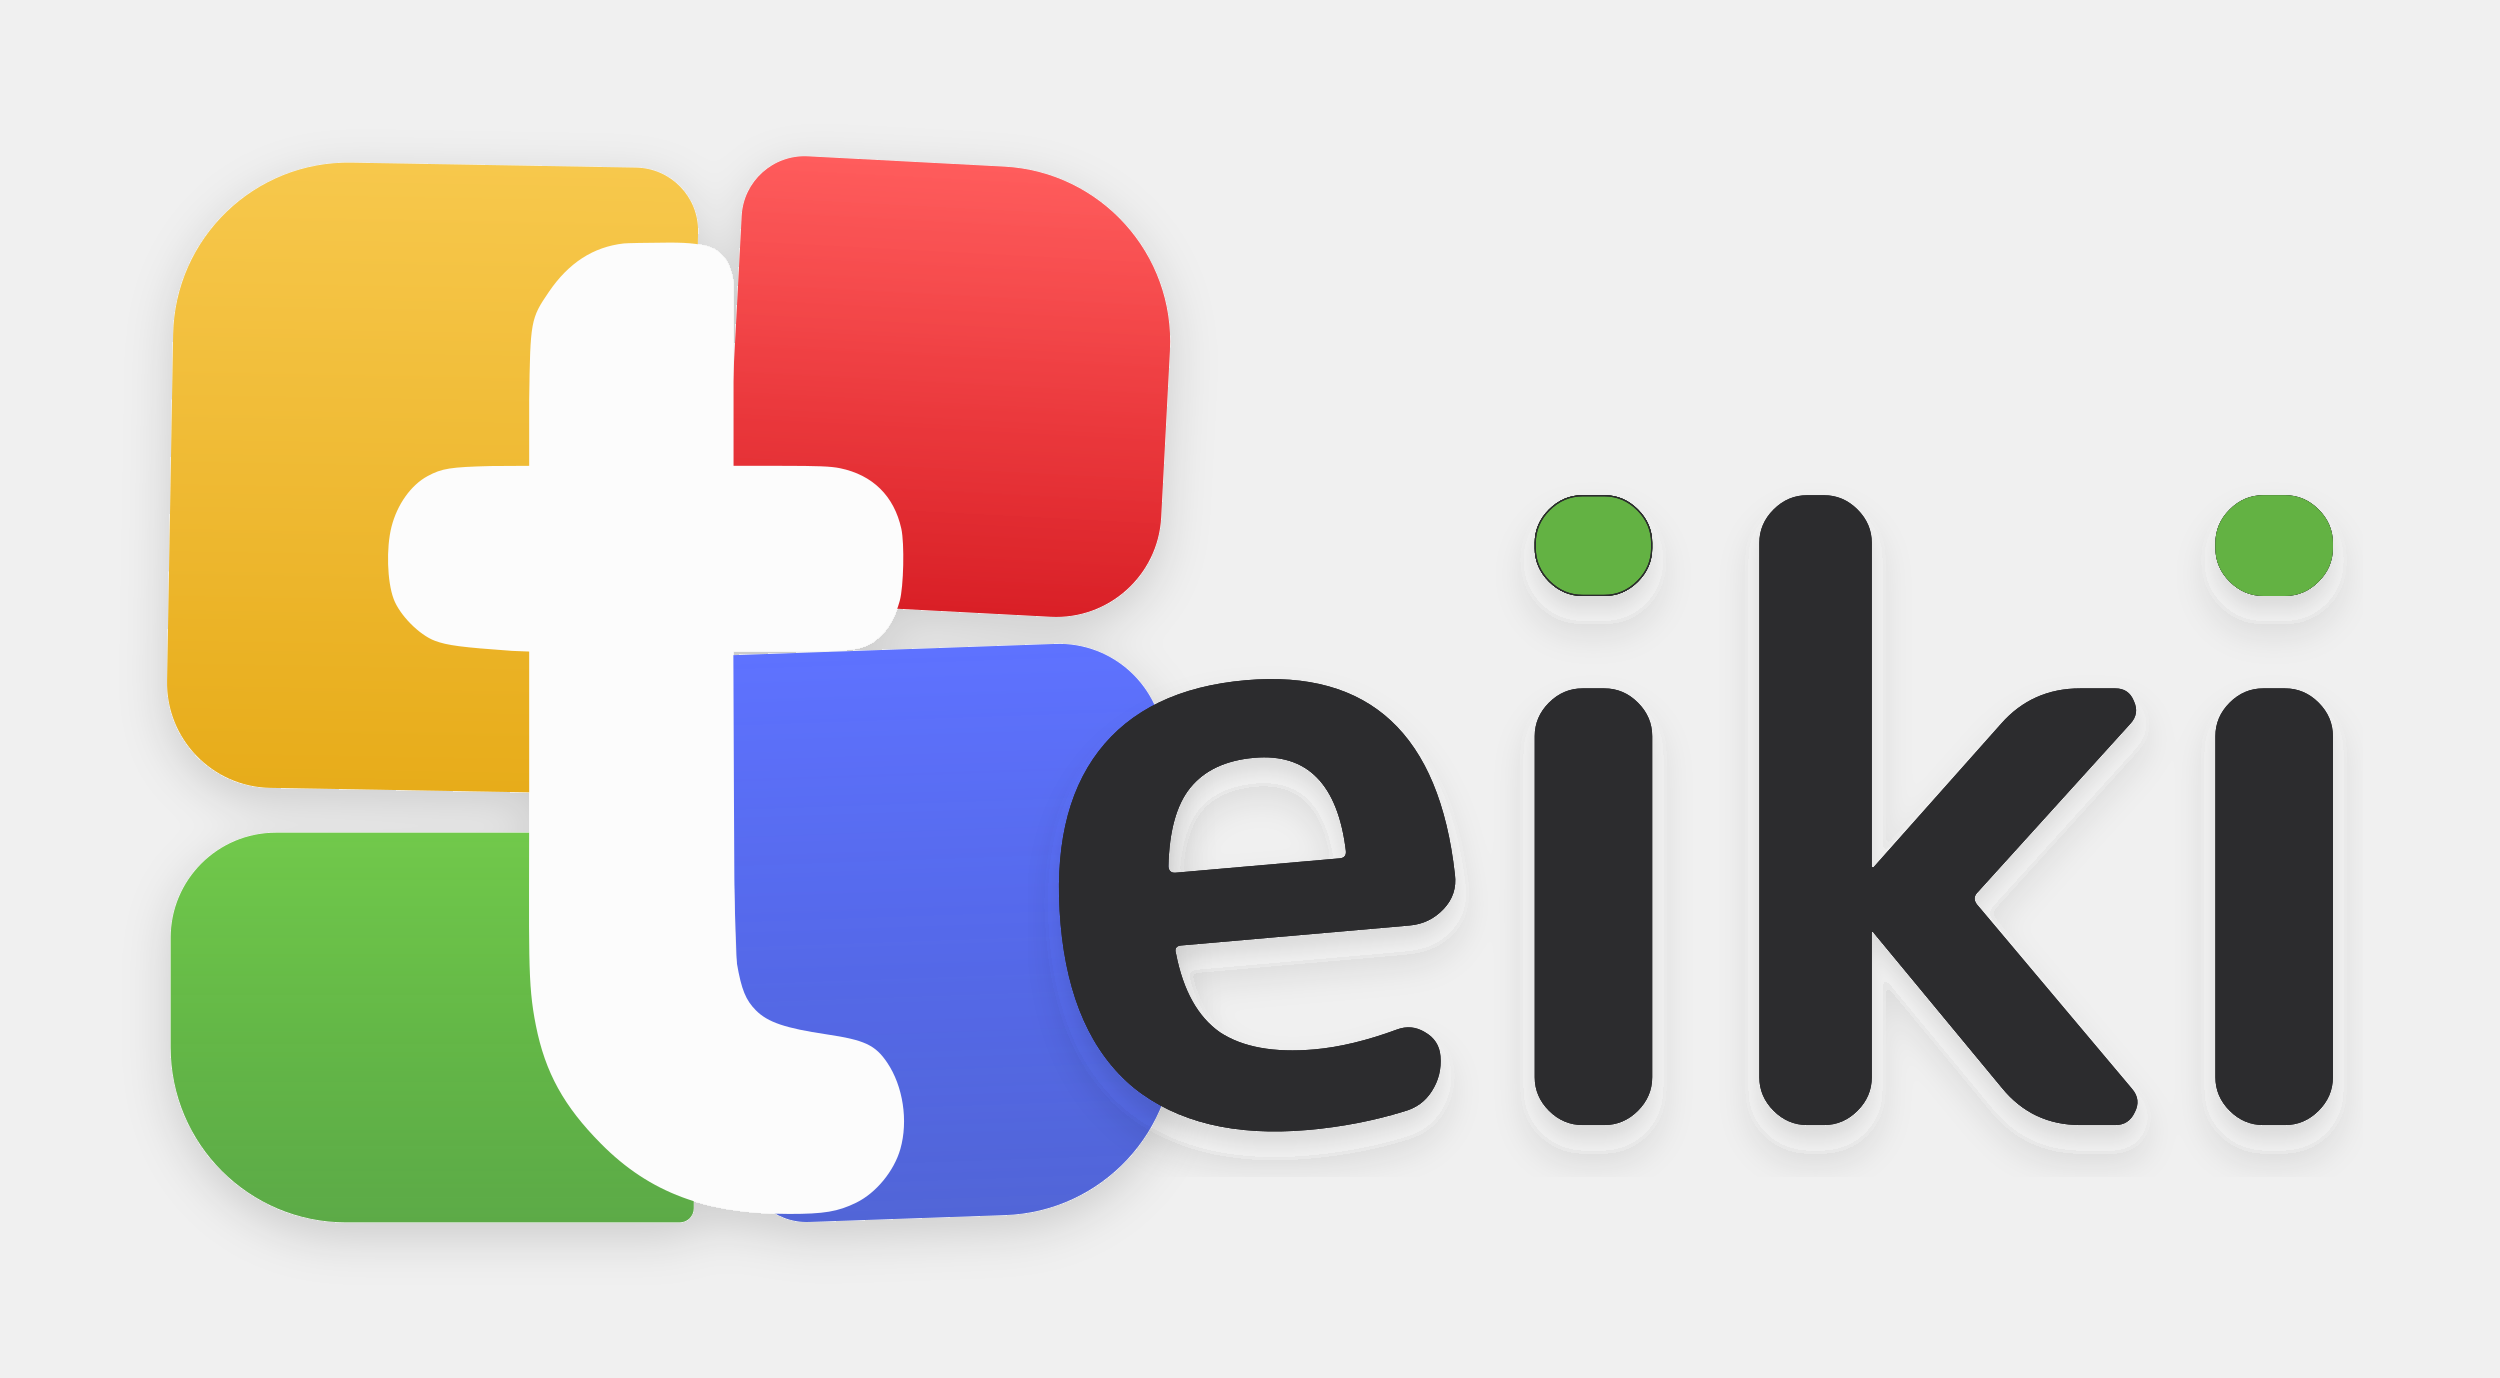
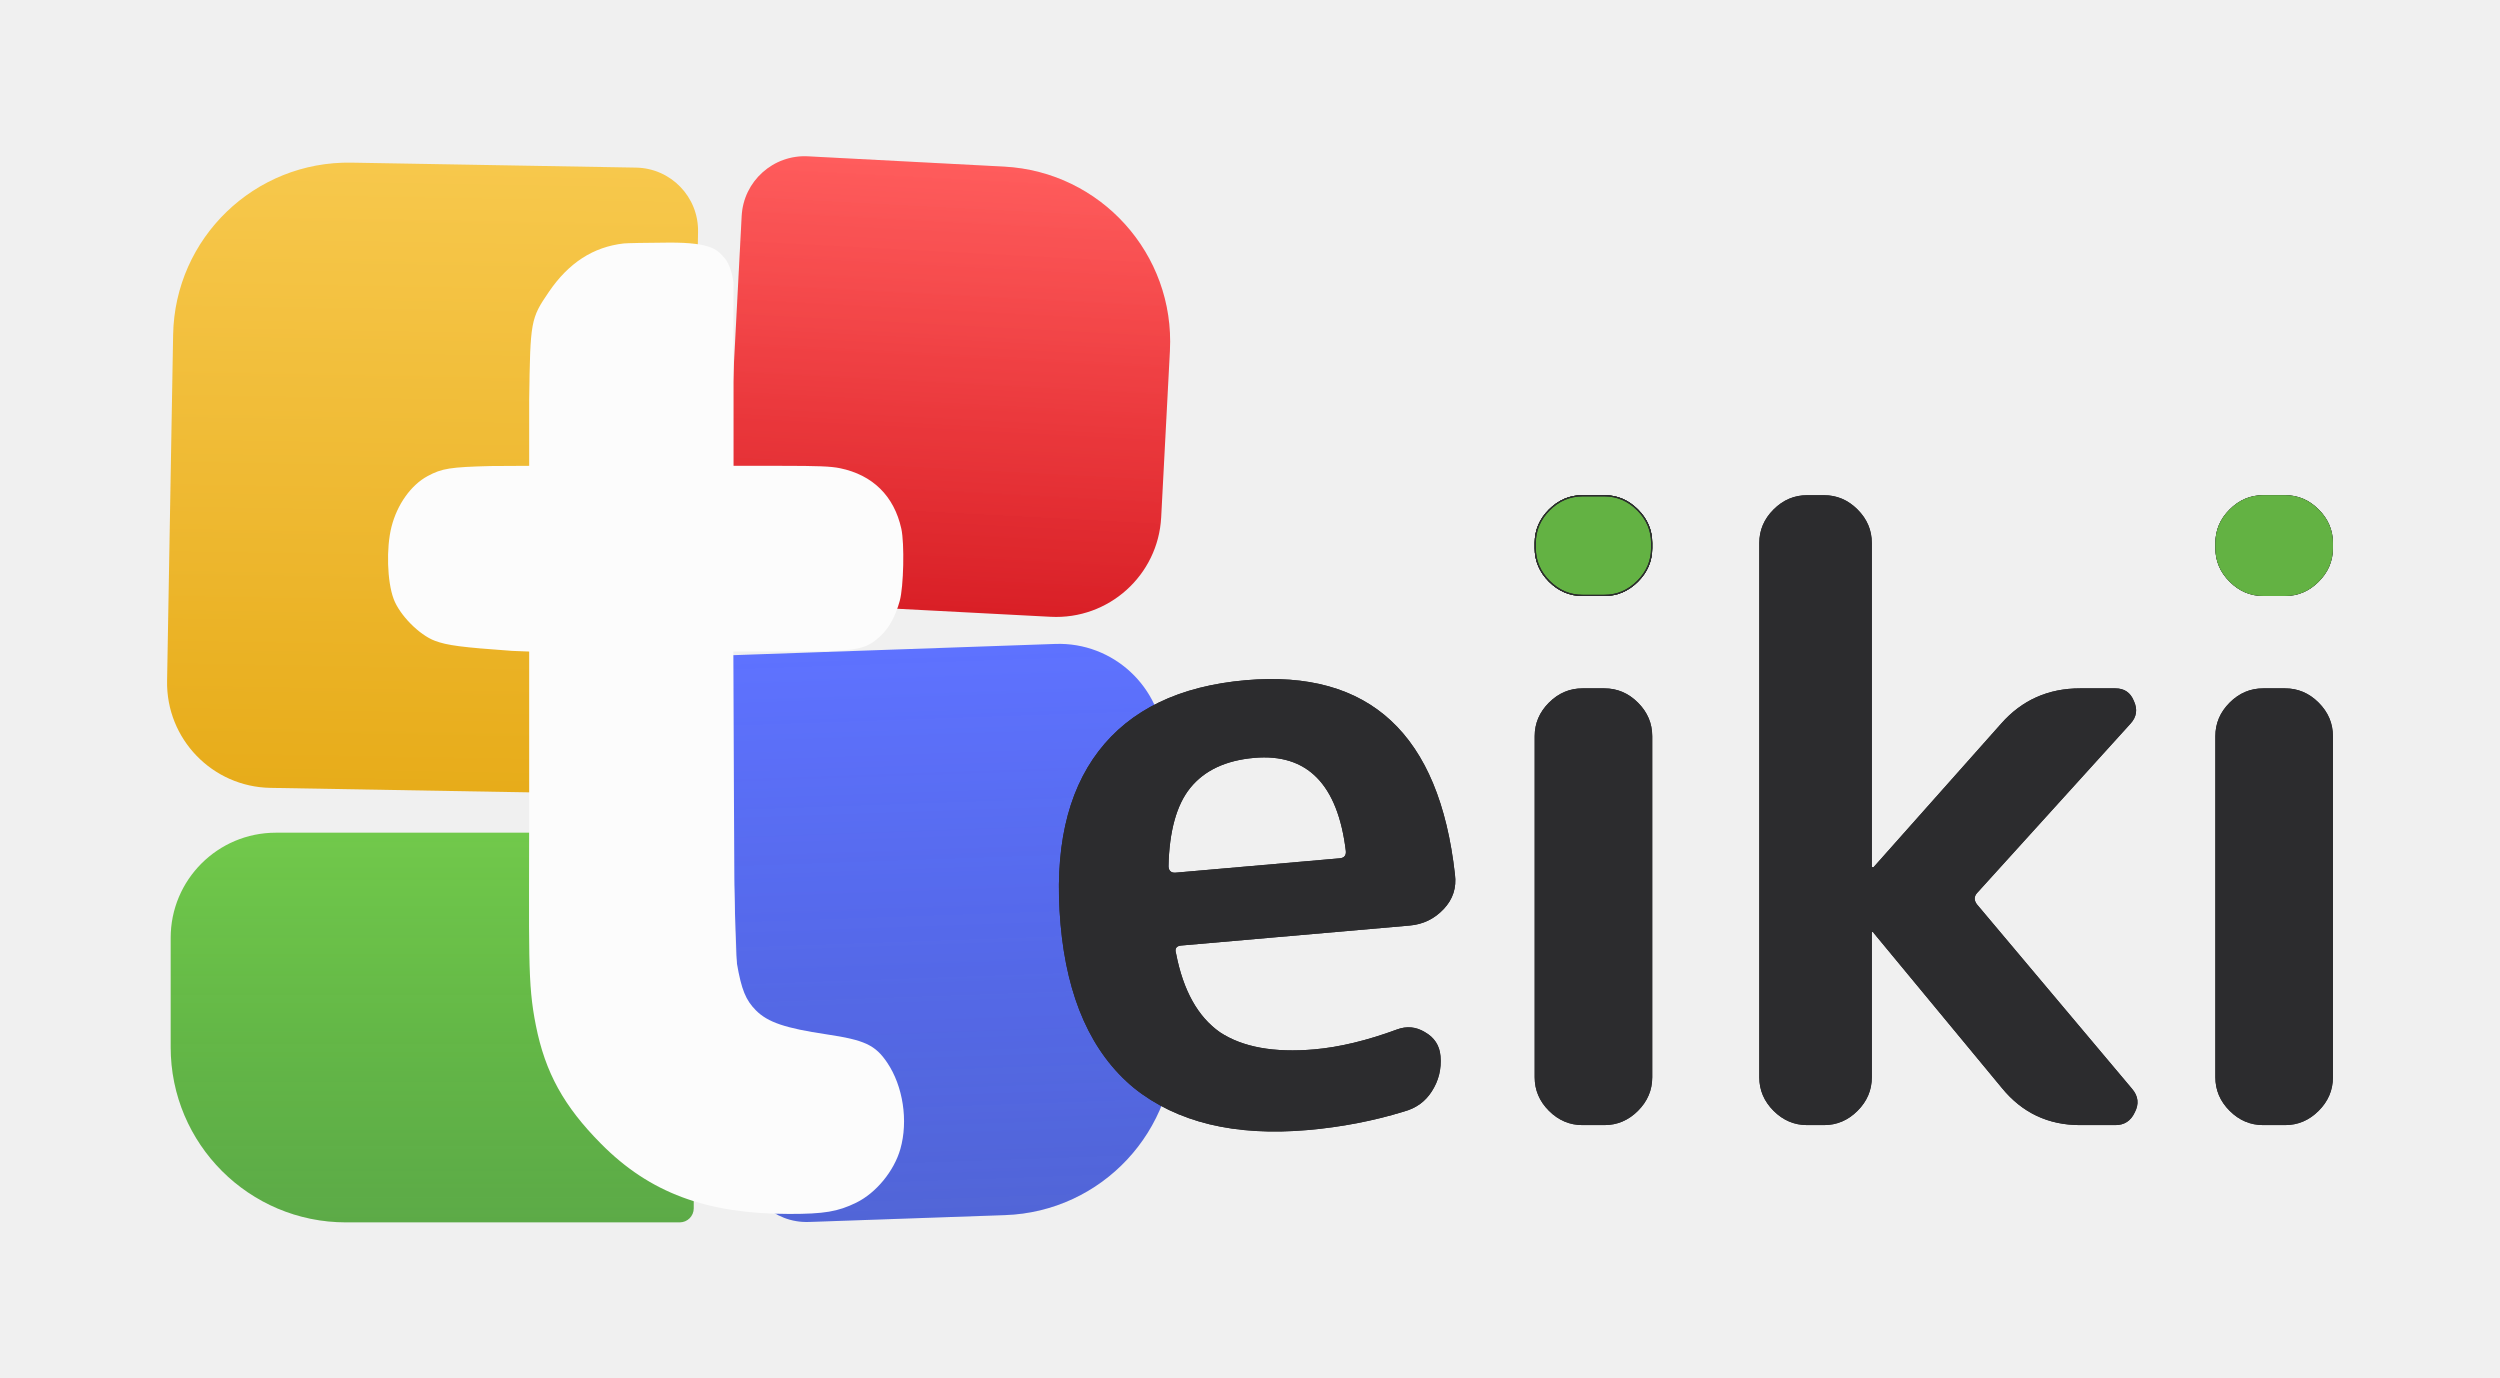
<svg xmlns="http://www.w3.org/2000/svg" width="2080" height="1146" viewBox="0 0 2080 1146" fill="none">
-   <g filter="url(#filter0_d_290_513)">
+   <g>
    <path d="M144.043 278.527C145.448 198.031 211.87 133.915 292.4 135.32L529.199 139.452C558.19 139.957 581.281 163.859 580.775 192.838L572.59 661.572L224.974 655.507C176.656 654.664 138.17 614.827 139.014 566.53L144.043 278.527Z" fill="url(#paint0_linear_290_513)" />
    <path d="M144.043 278.527C145.448 198.031 211.87 133.915 292.4 135.32L529.199 139.452C558.19 139.957 581.281 163.859 580.775 192.838L572.59 661.572L224.974 655.507C176.656 654.664 138.17 614.827 139.014 566.53L144.043 278.527Z" fill="url(#paint1_linear_290_513)" fill-opacity="0.08" />
    <path d="M617.08 179.733C618.597 150.79 643.3 128.556 672.256 130.073L835.367 138.618C915.798 142.831 977.584 211.422 973.369 291.82L966.103 430.406C963.573 478.644 922.401 515.7 874.142 513.172L600.35 498.829L617.08 179.733Z" fill="url(#paint2_linear_290_513)" />
    <path d="M617.08 179.733C618.597 150.79 643.3 128.556 672.256 130.073L835.367 138.618C915.798 142.831 977.584 211.422 973.369 291.82L966.103 430.406C963.573 478.644 922.401 515.7 874.142 513.172L600.35 498.829L617.08 179.733Z" fill="url(#paint3_linear_290_513)" />
    <path d="M142.004 780.265C142.004 731.96 181.18 692.801 229.505 692.801H577.174V1005.34C577.174 1011.78 571.951 1017 565.508 1017H287.839C207.297 1017 142.004 951.735 142.004 871.227V780.265Z" fill="url(#paint4_linear_290_513)" />
    <path d="M142.004 780.265C142.004 731.96 181.18 692.801 229.505 692.801H577.174V1005.34C577.174 1011.78 571.951 1017 565.508 1017H287.839C207.297 1017 142.004 951.735 142.004 871.227V780.265Z" fill="url(#paint5_linear_290_513)" />
    <path d="M604.019 545.318L878.021 535.753C926.317 534.067 966.835 571.836 968.522 620.111L976.909 860.199C979.72 940.658 916.746 1008.16 836.253 1010.97L673.018 1016.67C644.041 1017.68 619.73 995.019 618.718 966.053L604.019 545.318Z" fill="url(#paint6_linear_290_513)" />
    <path d="M604.019 545.318L878.021 535.753C926.317 534.067 966.835 571.836 968.522 620.111L976.909 860.199C979.72 940.658 916.746 1008.16 836.253 1010.97L673.018 1016.67C644.041 1017.68 619.73 995.019 618.718 966.053L604.019 545.318Z" fill="url(#paint7_linear_290_513)" />
    <path fill-rule="evenodd" clip-rule="evenodd" d="M518.981 202.547C493.58 205.458 473.176 218.637 456.725 242.758C441.487 265.099 441.193 266.717 440.278 332.921V387.568L408.254 387.744C374.492 388.612 367.695 389.694 355.799 396.089C341.959 403.529 330.42 419.74 325.706 438.365C321.25 455.963 322.091 483.795 327.517 498.357C332.496 511.718 348.788 528.237 361.814 533.13C372.031 536.968 384.127 538.55 426.083 541.532L440.278 542.087V660.002C440.3 796.145 438.733 817.388 445.835 853.138C453.626 892.353 469.077 920.387 500.172 951.728C540.552 992.425 587.615 1009.96 656.607 1010C685.687 1010.02 697.127 1008.1 712.419 1000.61C728.874 992.561 743.861 974.336 749.089 956.023C755.776 932.593 751.364 903.649 738.121 884.067C728.213 869.419 719.351 865.291 687.681 860.574C653.314 855.455 638.795 850.533 628.974 840.672C620.407 832.068 616.855 823.304 613.101 801.504C611.455 791.94 611.077 771.076 610.653 666.142L610.151 542.087L654.962 542.077C713.545 542.066 719.938 540.975 732.919 528.783C739.749 522.368 745.094 512.541 748.573 500.003C751.831 488.261 752.618 452.161 749.886 439.828C743.87 412.674 726.103 395.16 698.886 389.554C691.292 387.99 680.857 387.568 649.779 387.568H610.315V235.51C610.315 235.51 608.77 221.62 603.15 215.127C597.53 208.634 593.558 201.616 556.253 201.843C538.161 201.954 521.389 202.271 518.981 202.547Z" fill="#FCFCFC" />
  </g>
-   <g filter="url(#filter1_d_290_513)">
-     <g filter="url(#filter2_d_290_513)">
+   <g>
+     <g>
      <mask id="path-2-inside-1_290_513" fill="white">
        <path d="M1043.52 630.549C1019.85 632.618 1002.11 640.95 990.293 655.544C978.899 669.634 972.856 691.44 972.164 720.961C972.489 724.673 974.507 726.367 978.22 726.043L1114.66 714.113C1118.37 713.789 1120.07 711.77 1119.74 708.057C1113.02 652.53 1087.61 626.694 1043.52 630.549ZM1088.13 940.192C1027.34 945.507 979.085 933.827 943.376 905.151C908.091 875.969 887.75 830.518 882.353 768.795C876.997 707.537 887.538 659.619 913.975 625.041C940.412 590.463 981.244 570.76 1036.47 565.932C1139.49 556.924 1197.51 610.772 1210.52 727.476C1211.96 738.573 1208.83 748.2 1201.12 756.356C1193.42 764.511 1184 769.076 1172.86 770.05L982.819 786.666C978.642 787.031 977.201 789.261 978.494 793.357C984.461 824.166 996.659 846.013 1015.09 858.898C1033.94 871.279 1060.07 876.008 1093.49 873.087C1114.37 871.261 1137.27 865.752 1162.19 856.559C1170.34 853.508 1178.12 854.231 1185.52 858.727C1193.39 863.183 1197.72 869.819 1198.49 878.637C1199.42 889.31 1197 899.108 1191.24 908.03C1185.89 916.446 1178.2 922.029 1168.15 924.778C1142.65 932.619 1115.98 937.757 1088.13 940.192Z" />
        <path d="M1503.55 936.08C1492.84 936.08 1483.52 932.121 1475.6 924.201C1467.68 916.282 1463.72 906.965 1463.72 896.25V451.83C1463.72 441.116 1467.68 431.799 1475.6 423.879C1483.52 415.96 1492.84 412 1503.55 412H1517.53C1528.24 412 1537.56 415.96 1545.48 423.879C1553.4 431.799 1557.36 441.116 1557.36 451.83V720.858C1557.36 721.324 1557.59 721.557 1558.05 721.557H1558.75L1664.97 602.066C1682.2 582.501 1704.1 572.718 1730.65 572.718H1760C1767.45 572.718 1772.58 576.212 1775.37 583.2C1778.63 590.187 1777.7 596.476 1772.58 602.066L1644.7 743.219C1642.37 746.014 1642.37 749.042 1644.7 752.303L1773.98 906.033C1779.1 912.089 1779.8 918.611 1776.07 925.599C1772.81 932.586 1767.45 936.08 1760 936.08H1730.65C1704.1 936.08 1682.44 925.832 1665.67 905.334L1558.75 776.061C1558.75 775.595 1558.52 775.362 1558.05 775.362C1557.59 775.362 1557.36 775.595 1557.36 776.061V896.25C1557.36 906.965 1553.4 916.282 1545.48 924.201C1537.56 932.121 1528.24 936.08 1517.53 936.08H1503.55Z" />
        <path d="M1883 936.08C1872.28 936.08 1862.97 932.121 1855.05 924.201C1847.13 916.282 1843.17 906.965 1843.17 896.25V612.548C1843.17 601.834 1847.13 592.517 1855.05 584.597C1862.97 576.678 1872.28 572.718 1883 572.718H1901.17C1911.88 572.718 1921.2 576.678 1929.12 584.597C1937.04 592.517 1941 601.834 1941 612.548V896.25C1941 906.965 1937.04 916.282 1929.12 924.201C1921.2 932.121 1911.88 936.08 1901.17 936.08H1883ZM1883 495.853C1872.28 495.853 1862.97 491.893 1855.05 483.974C1847.13 476.054 1843.17 466.737 1843.17 456.023V451.83C1843.17 441.116 1847.13 431.799 1855.05 423.879C1862.97 415.96 1872.28 412 1883 412H1901.17C1911.88 412 1921.2 415.96 1929.12 423.879C1937.04 431.799 1941 441.116 1941 451.83V456.023C1941 466.737 1937.04 476.054 1929.12 483.974C1921.2 491.893 1911.88 495.853 1901.17 495.853H1883Z" />
        <path fill-rule="evenodd" clip-rule="evenodd" d="M1288.72 924.201C1296.64 932.121 1305.96 936.08 1316.67 936.08H1334.84C1345.56 936.08 1354.87 932.121 1362.79 924.201C1370.71 916.282 1374.67 906.965 1374.67 896.25V612.548C1374.67 601.834 1370.71 592.517 1362.79 584.597C1354.87 576.678 1345.56 572.718 1334.84 572.718H1316.67C1305.96 572.718 1296.64 576.678 1288.72 584.597C1280.8 592.517 1276.84 601.834 1276.84 612.548V896.25C1276.84 906.965 1280.8 916.282 1288.72 924.201Z" />
        <path d="M1316.67 495.853C1305.96 495.853 1296.64 491.893 1288.72 483.974C1280.8 476.054 1276.84 466.737 1276.84 456.023V451.83C1276.84 441.116 1280.8 431.799 1288.72 423.879C1296.64 415.96 1305.96 412 1316.67 412H1334.84C1345.56 412 1354.87 415.96 1362.79 423.879C1370.71 431.799 1374.67 441.116 1374.67 451.83V456.023C1374.67 466.737 1370.71 476.054 1362.79 483.974C1354.87 491.893 1345.56 495.853 1334.84 495.853H1316.67Z" />
        <path d="M1316.67 495.853C1305.96 495.853 1296.64 491.893 1288.72 483.974C1280.8 476.054 1276.84 466.737 1276.84 456.023V451.83C1276.84 441.116 1280.8 431.799 1288.72 423.879C1296.64 415.96 1305.96 412 1316.67 412H1334.84C1345.56 412 1354.87 415.96 1362.79 423.879C1370.71 431.799 1374.67 441.116 1374.67 451.83V456.023C1374.67 466.737 1370.71 476.054 1362.79 483.974C1354.87 491.893 1345.56 495.853 1334.84 495.853H1316.67Z" />
      </mask>
      <path d="M1043.52 630.549C1019.85 632.618 1002.11 640.95 990.293 655.544C978.899 669.634 972.856 691.44 972.164 720.961C972.489 724.673 974.507 726.367 978.22 726.043L1114.66 714.113C1118.37 713.789 1120.07 711.77 1119.74 708.057C1113.02 652.53 1087.61 626.694 1043.52 630.549ZM1088.13 940.192C1027.34 945.507 979.085 933.827 943.376 905.151C908.091 875.969 887.75 830.518 882.353 768.795C876.997 707.537 887.538 659.619 913.975 625.041C940.412 590.463 981.244 570.76 1036.47 565.932C1139.49 556.924 1197.51 610.772 1210.52 727.476C1211.96 738.573 1208.83 748.2 1201.12 756.356C1193.42 764.511 1184 769.076 1172.86 770.05L982.819 786.666C978.642 787.031 977.201 789.261 978.494 793.357C984.461 824.166 996.659 846.013 1015.09 858.898C1033.94 871.279 1060.07 876.008 1093.49 873.087C1114.37 871.261 1137.27 865.752 1162.19 856.559C1170.34 853.508 1178.12 854.231 1185.52 858.727C1193.39 863.183 1197.72 869.819 1198.49 878.637C1199.42 889.31 1197 899.108 1191.24 908.03C1185.89 916.446 1178.2 922.029 1168.15 924.778C1142.65 932.619 1115.98 937.757 1088.13 940.192Z" fill="#2C2C2E" />
      <path d="M1503.55 936.08C1492.84 936.08 1483.52 932.121 1475.6 924.201C1467.68 916.282 1463.72 906.965 1463.72 896.25V451.83C1463.72 441.116 1467.68 431.799 1475.6 423.879C1483.52 415.96 1492.84 412 1503.55 412H1517.53C1528.24 412 1537.56 415.96 1545.48 423.879C1553.4 431.799 1557.36 441.116 1557.36 451.83V720.858C1557.36 721.324 1557.59 721.557 1558.05 721.557H1558.75L1664.97 602.066C1682.2 582.501 1704.1 572.718 1730.65 572.718H1760C1767.45 572.718 1772.58 576.212 1775.37 583.2C1778.63 590.187 1777.7 596.476 1772.58 602.066L1644.7 743.219C1642.37 746.014 1642.37 749.042 1644.7 752.303L1773.98 906.033C1779.1 912.089 1779.8 918.611 1776.07 925.599C1772.81 932.586 1767.45 936.08 1760 936.08H1730.65C1704.1 936.08 1682.44 925.832 1665.67 905.334L1558.75 776.061C1558.75 775.595 1558.52 775.362 1558.05 775.362C1557.59 775.362 1557.36 775.595 1557.36 776.061V896.25C1557.36 906.965 1553.4 916.282 1545.48 924.201C1537.56 932.121 1528.24 936.08 1517.53 936.08H1503.55Z" fill="#2C2C2E" />
      <path d="M1883 936.08C1872.28 936.08 1862.97 932.121 1855.05 924.201C1847.13 916.282 1843.17 906.965 1843.17 896.25V612.548C1843.17 601.834 1847.13 592.517 1855.05 584.597C1862.97 576.678 1872.28 572.718 1883 572.718H1901.17C1911.88 572.718 1921.2 576.678 1929.12 584.597C1937.04 592.517 1941 601.834 1941 612.548V896.25C1941 906.965 1937.04 916.282 1929.12 924.201C1921.2 932.121 1911.88 936.08 1901.17 936.08H1883ZM1883 495.853C1872.28 495.853 1862.97 491.893 1855.05 483.974C1847.13 476.054 1843.17 466.737 1843.17 456.023V451.83C1843.17 441.116 1847.13 431.799 1855.05 423.879C1862.97 415.96 1872.28 412 1883 412H1901.17C1911.88 412 1921.2 415.96 1929.12 423.879C1937.04 431.799 1941 441.116 1941 451.83V456.023C1941 466.737 1937.04 476.054 1929.12 483.974C1921.2 491.893 1911.88 495.853 1901.17 495.853H1883Z" fill="#2C2C2E" />
      <path fill-rule="evenodd" clip-rule="evenodd" d="M1288.72 924.201C1296.64 932.121 1305.96 936.08 1316.67 936.08H1334.84C1345.56 936.08 1354.87 932.121 1362.79 924.201C1370.71 916.282 1374.67 906.965 1374.67 896.25V612.548C1374.67 601.834 1370.71 592.517 1362.79 584.597C1354.87 576.678 1345.56 572.718 1334.84 572.718H1316.67C1305.96 572.718 1296.64 576.678 1288.72 584.597C1280.8 592.517 1276.84 601.834 1276.84 612.548V896.25C1276.84 906.965 1280.8 916.282 1288.72 924.201Z" fill="#2C2C2E" />
      <path d="M1316.67 495.853C1305.96 495.853 1296.64 491.893 1288.72 483.974C1280.8 476.054 1276.84 466.737 1276.84 456.023V451.83C1276.84 441.116 1280.8 431.799 1288.72 423.879C1296.64 415.96 1305.96 412 1316.67 412H1334.84C1345.56 412 1354.87 415.96 1362.79 423.879C1370.71 431.799 1374.67 441.116 1374.67 451.83V456.023C1374.67 466.737 1370.71 476.054 1362.79 483.974C1354.87 491.893 1345.56 495.853 1334.84 495.853H1316.67Z" fill="#63B243" />
      <path d="M1316.67 495.853C1305.96 495.853 1296.64 491.893 1288.72 483.974C1280.8 476.054 1276.84 466.737 1276.84 456.023V451.83C1276.84 441.116 1280.8 431.799 1288.72 423.879C1296.64 415.96 1305.96 412 1316.67 412H1334.84C1345.56 412 1354.87 415.96 1362.79 423.879C1370.71 431.799 1374.67 441.116 1374.67 451.83V456.023C1374.67 466.737 1370.71 476.054 1362.79 483.974C1354.87 491.893 1345.56 495.853 1334.84 495.853H1316.67Z" fill="#63B243" />
      <path d="M1043.52 630.549C1019.85 632.618 1002.11 640.95 990.293 655.544C978.899 669.634 972.856 691.44 972.164 720.961C972.489 724.673 974.507 726.367 978.22 726.043L1114.66 714.113C1118.37 713.789 1120.07 711.77 1119.74 708.057C1113.02 652.53 1087.61 626.694 1043.52 630.549ZM1088.13 940.192C1027.34 945.507 979.085 933.827 943.376 905.151C908.091 875.969 887.75 830.518 882.353 768.795C876.997 707.537 887.538 659.619 913.975 625.041C940.412 590.463 981.244 570.76 1036.47 565.932C1139.49 556.924 1197.51 610.772 1210.52 727.476C1211.96 738.573 1208.83 748.2 1201.12 756.356C1193.42 764.511 1184 769.076 1172.86 770.05L982.819 786.666C978.642 787.031 977.201 789.261 978.494 793.357C984.461 824.166 996.659 846.013 1015.09 858.898C1033.94 871.279 1060.07 876.008 1093.49 873.087C1114.37 871.261 1137.27 865.752 1162.19 856.559C1170.34 853.508 1178.12 854.231 1185.52 858.727C1193.39 863.183 1197.72 869.819 1198.49 878.637C1199.42 889.31 1197 899.108 1191.24 908.03C1185.89 916.446 1178.2 922.029 1168.15 924.778C1142.65 932.619 1115.98 937.757 1088.13 940.192Z" stroke="#2C2C2E" stroke-width="2" mask="url(#path-2-inside-1_290_513)" />
      <path d="M1503.55 936.08C1492.84 936.08 1483.52 932.121 1475.6 924.201C1467.68 916.282 1463.72 906.965 1463.72 896.25V451.83C1463.72 441.116 1467.68 431.799 1475.6 423.879C1483.52 415.96 1492.84 412 1503.55 412H1517.53C1528.24 412 1537.56 415.96 1545.48 423.879C1553.4 431.799 1557.36 441.116 1557.36 451.83V720.858C1557.36 721.324 1557.59 721.557 1558.05 721.557H1558.75L1664.97 602.066C1682.2 582.501 1704.1 572.718 1730.65 572.718H1760C1767.45 572.718 1772.58 576.212 1775.37 583.2C1778.63 590.187 1777.7 596.476 1772.58 602.066L1644.7 743.219C1642.37 746.014 1642.37 749.042 1644.7 752.303L1773.98 906.033C1779.1 912.089 1779.8 918.611 1776.07 925.599C1772.81 932.586 1767.45 936.08 1760 936.08H1730.65C1704.1 936.08 1682.44 925.832 1665.67 905.334L1558.75 776.061C1558.75 775.595 1558.52 775.362 1558.05 775.362C1557.59 775.362 1557.36 775.595 1557.36 776.061V896.25C1557.36 906.965 1553.4 916.282 1545.48 924.201C1537.56 932.121 1528.24 936.08 1517.53 936.08H1503.55Z" stroke="#2C2C2E" stroke-width="2" mask="url(#path-2-inside-1_290_513)" />
      <path d="M1883 936.08C1872.28 936.08 1862.97 932.121 1855.05 924.201C1847.13 916.282 1843.17 906.965 1843.17 896.25V612.548C1843.17 601.834 1847.13 592.517 1855.05 584.597C1862.97 576.678 1872.28 572.718 1883 572.718H1901.17C1911.88 572.718 1921.2 576.678 1929.12 584.597C1937.04 592.517 1941 601.834 1941 612.548V896.25C1941 906.965 1937.04 916.282 1929.12 924.201C1921.2 932.121 1911.88 936.08 1901.17 936.08H1883ZM1883 495.853C1872.28 495.853 1862.97 491.893 1855.05 483.974C1847.13 476.054 1843.17 466.737 1843.17 456.023V451.83C1843.17 441.116 1847.13 431.799 1855.05 423.879C1862.97 415.96 1872.28 412 1883 412H1901.17C1911.88 412 1921.2 415.96 1929.12 423.879C1937.04 431.799 1941 441.116 1941 451.83V456.023C1941 466.737 1937.04 476.054 1929.12 483.974C1921.2 491.893 1911.88 495.853 1901.17 495.853H1883Z" stroke="#2C2C2E" stroke-width="2" mask="url(#path-2-inside-1_290_513)" />
      <path fill-rule="evenodd" clip-rule="evenodd" d="M1288.72 924.201C1296.64 932.121 1305.96 936.08 1316.67 936.08H1334.84C1345.56 936.08 1354.87 932.121 1362.79 924.201C1370.71 916.282 1374.67 906.965 1374.67 896.25V612.548C1374.67 601.834 1370.71 592.517 1362.79 584.597C1354.87 576.678 1345.56 572.718 1334.84 572.718H1316.67C1305.96 572.718 1296.64 576.678 1288.72 584.597C1280.8 592.517 1276.84 601.834 1276.84 612.548V896.25C1276.84 906.965 1280.8 916.282 1288.72 924.201Z" stroke="#2C2C2E" stroke-width="2" mask="url(#path-2-inside-1_290_513)" />
      <path d="M1316.67 495.853C1305.96 495.853 1296.64 491.893 1288.72 483.974C1280.8 476.054 1276.84 466.737 1276.84 456.023V451.83C1276.84 441.116 1280.8 431.799 1288.72 423.879C1296.64 415.96 1305.96 412 1316.67 412H1334.84C1345.56 412 1354.87 415.96 1362.79 423.879C1370.71 431.799 1374.67 441.116 1374.67 451.83V456.023C1374.67 466.737 1370.71 476.054 1362.79 483.974C1354.87 491.893 1345.56 495.853 1334.84 495.853H1316.67Z" stroke="#2C2C2E" stroke-width="2" mask="url(#path-2-inside-1_290_513)" />
      <path d="M1316.67 495.853C1305.96 495.853 1296.64 491.893 1288.72 483.974C1280.8 476.054 1276.84 466.737 1276.84 456.023V451.83C1276.84 441.116 1280.8 431.799 1288.72 423.879C1296.64 415.96 1305.96 412 1316.67 412H1334.84C1345.56 412 1354.87 415.96 1362.79 423.879C1370.71 431.799 1374.67 441.116 1374.67 451.83V456.023C1374.67 466.737 1370.71 476.054 1362.79 483.974C1354.87 491.893 1345.56 495.853 1334.84 495.853H1316.67Z" stroke="#2C2C2E" stroke-width="2" mask="url(#path-2-inside-1_290_513)" />
    </g>
    <path d="M1883 412.5H1901.17C1911.74 412.5 1920.94 416.402 1928.77 424.233C1936.6 432.063 1940.5 441.255 1940.5 451.83V456.023C1940.5 466.598 1936.6 475.79 1928.77 483.62C1920.94 491.451 1911.74 495.353 1901.17 495.353H1883C1872.43 495.353 1863.23 491.451 1855.4 483.62C1847.57 475.79 1843.67 466.598 1843.67 456.023V451.83C1843.67 441.255 1847.57 432.063 1855.4 424.233C1863.23 416.402 1872.43 412.5 1883 412.5Z" fill="#63B243" stroke="#63B243" />
  </g>
  <defs>
-     <filter id="filter0_d_290_513" x="99" y="102" width="918" height="967" filterUnits="userSpaceOnUse" color-interpolation-filters="sRGB">
-       <feFlood flood-opacity="0" result="BackgroundImageFix" />
-       <feColorMatrix in="SourceAlpha" type="matrix" values="0 0 0 0 0 0 0 0 0 0 0 0 0 0 0 0 0 0 127 0" result="hardAlpha" />
-       <feOffset dy="12" />
-       <feGaussianBlur stdDeviation="20" />
-       <feComposite in2="hardAlpha" operator="out" />
-       <feColorMatrix type="matrix" values="0 0 0 0 0 0 0 0 0 0 0 0 0 0 0 0 0 0 0.15 0" />
-       <feBlend mode="normal" in2="BackgroundImageFix" result="effect1_dropShadow_290_513" />
-       <feBlend mode="normal" in="SourceGraphic" in2="effect1_dropShadow_290_513" result="shape" />
-     </filter>
-     <filter id="filter1_d_290_513" x="856" y="399" width="1110" height="579.439" filterUnits="userSpaceOnUse" color-interpolation-filters="sRGB">
-       <feFlood flood-opacity="0" result="BackgroundImageFix" />
-       <feColorMatrix in="SourceAlpha" type="matrix" values="0 0 0 0 0 0 0 0 0 0 0 0 0 0 0 0 0 0 127 0" result="hardAlpha" />
-       <feOffset dy="12" />
-       <feGaussianBlur stdDeviation="12.5" />
-       <feComposite in2="hardAlpha" operator="out" />
-       <feColorMatrix type="matrix" values="0 0 0 0 0 0 0 0 0 0 0 0 0 0 0 0 0 0 0.08 0" />
-       <feBlend mode="normal" in2="BackgroundImageFix" result="effect1_dropShadow_290_513" />
-       <feBlend mode="normal" in="SourceGraphic" in2="effect1_dropShadow_290_513" result="shape" />
-     </filter>
-     <filter id="filter2_d_290_513" x="869" y="412" width="1084" height="553.439" filterUnits="userSpaceOnUse" color-interpolation-filters="sRGB">
-       <feFlood flood-opacity="0" result="BackgroundImageFix" />
-       <feColorMatrix in="SourceAlpha" type="matrix" values="0 0 0 0 0 0 0 0 0 0 0 0 0 0 0 0 0 0 127 0" result="hardAlpha" />
-       <feOffset dy="12" />
-       <feGaussianBlur stdDeviation="6" />
-       <feComposite in2="hardAlpha" operator="out" />
-       <feColorMatrix type="matrix" values="0 0 0 0 0 0 0 0 0 0 0 0 0 0 0 0 0 0 0.08 0" />
-       <feBlend mode="normal" in2="BackgroundImageFix" result="effect1_dropShadow_290_513" />
-       <feBlend mode="normal" in="SourceGraphic" in2="effect1_dropShadow_290_513" result="shape" />
-     </filter>
    <linearGradient id="paint0_linear_290_513" x1="364.14" y1="136.572" x2="355.046" y2="657.776" gradientUnits="userSpaceOnUse">
      <stop stop-color="#F7C84B" />
      <stop offset="1" stop-color="#E7AC1A" />
    </linearGradient>
    <linearGradient id="paint1_linear_290_513" x1="364.14" y1="136.572" x2="355.046" y2="657.776" gradientUnits="userSpaceOnUse">
      <stop stop-color="white" stop-opacity="0.1" />
      <stop offset="0.5" stop-color="white" stop-opacity="0.04" />
      <stop offset="1" stop-color="white" stop-opacity="0" />
    </linearGradient>
    <linearGradient id="paint2_linear_290_513" x1="800.414" y1="136.787" x2="780.953" y2="508.29" gradientUnits="userSpaceOnUse">
      <stop stop-color="#FF4A4A" />
      <stop offset="1" stop-color="#D91F26" />
    </linearGradient>
    <linearGradient id="paint3_linear_290_513" x1="800.414" y1="136.787" x2="780.953" y2="508.29" gradientUnits="userSpaceOnUse">
      <stop stop-color="white" stop-opacity="0.1" />
      <stop offset="0.5" stop-color="white" stop-opacity="0.04" />
      <stop offset="1" stop-color="white" stop-opacity="0" />
    </linearGradient>
    <linearGradient id="paint4_linear_290_513" x1="359.589" y1="692.801" x2="359.589" y2="1017" gradientUnits="userSpaceOnUse">
      <stop stop-color="#71C94B" />
      <stop offset="1" stop-color="#4AA133" />
    </linearGradient>
    <linearGradient id="paint5_linear_290_513" x1="359.589" y1="692.801" x2="359.589" y2="1017" gradientUnits="userSpaceOnUse">
      <stop stop-color="white" stop-opacity="0" />
      <stop offset="0.5" stop-color="white" stop-opacity="0.04" />
      <stop offset="1" stop-color="white" stop-opacity="0.1" />
    </linearGradient>
    <linearGradient id="paint6_linear_290_513" x1="784.744" y1="539.009" x2="801.261" y2="1012.19" gradientUnits="userSpaceOnUse">
      <stop stop-color="#5E72FF" />
      <stop offset="0.504" stop-color="#4E63E9" />
      <stop offset="1" stop-color="#3E54D3" />
    </linearGradient>
    <linearGradient id="paint7_linear_290_513" x1="784.744" y1="539.009" x2="801.261" y2="1012.19" gradientUnits="userSpaceOnUse">
      <stop stop-color="white" stop-opacity="0" />
      <stop offset="0.504" stop-color="white" stop-opacity="0.04" />
      <stop offset="1" stop-color="white" stop-opacity="0.1" />
    </linearGradient>
  </defs>
</svg>
